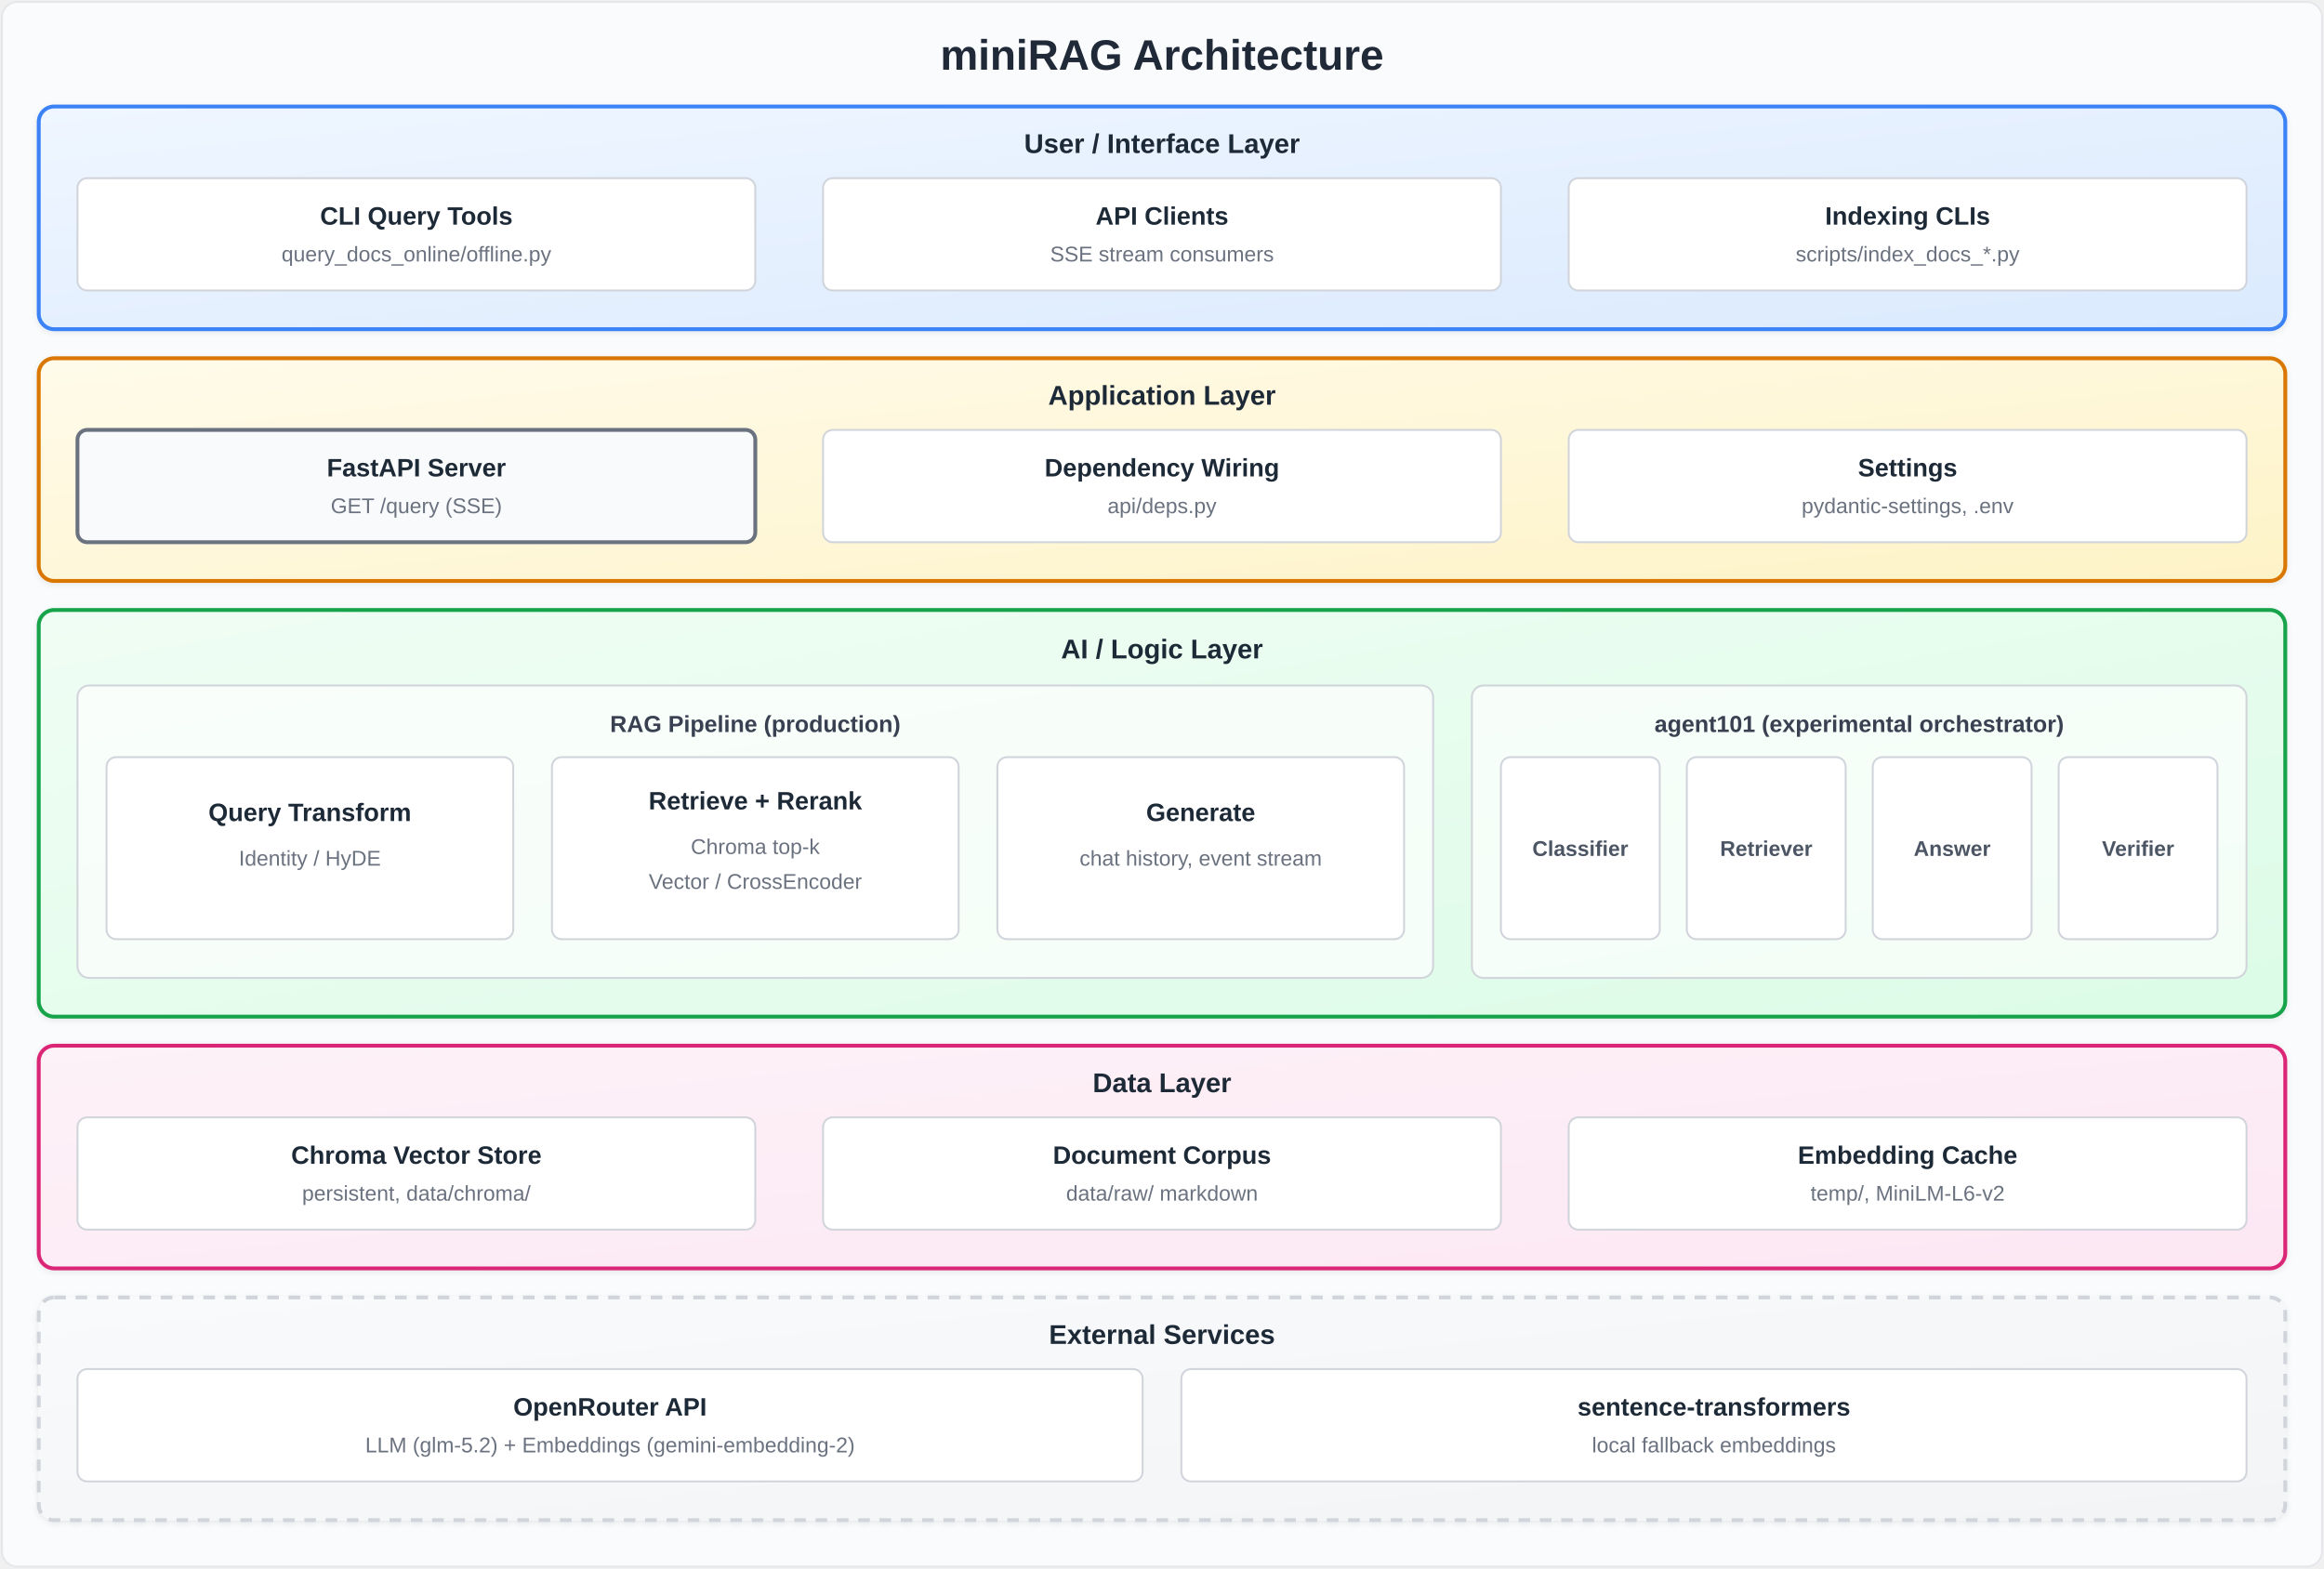
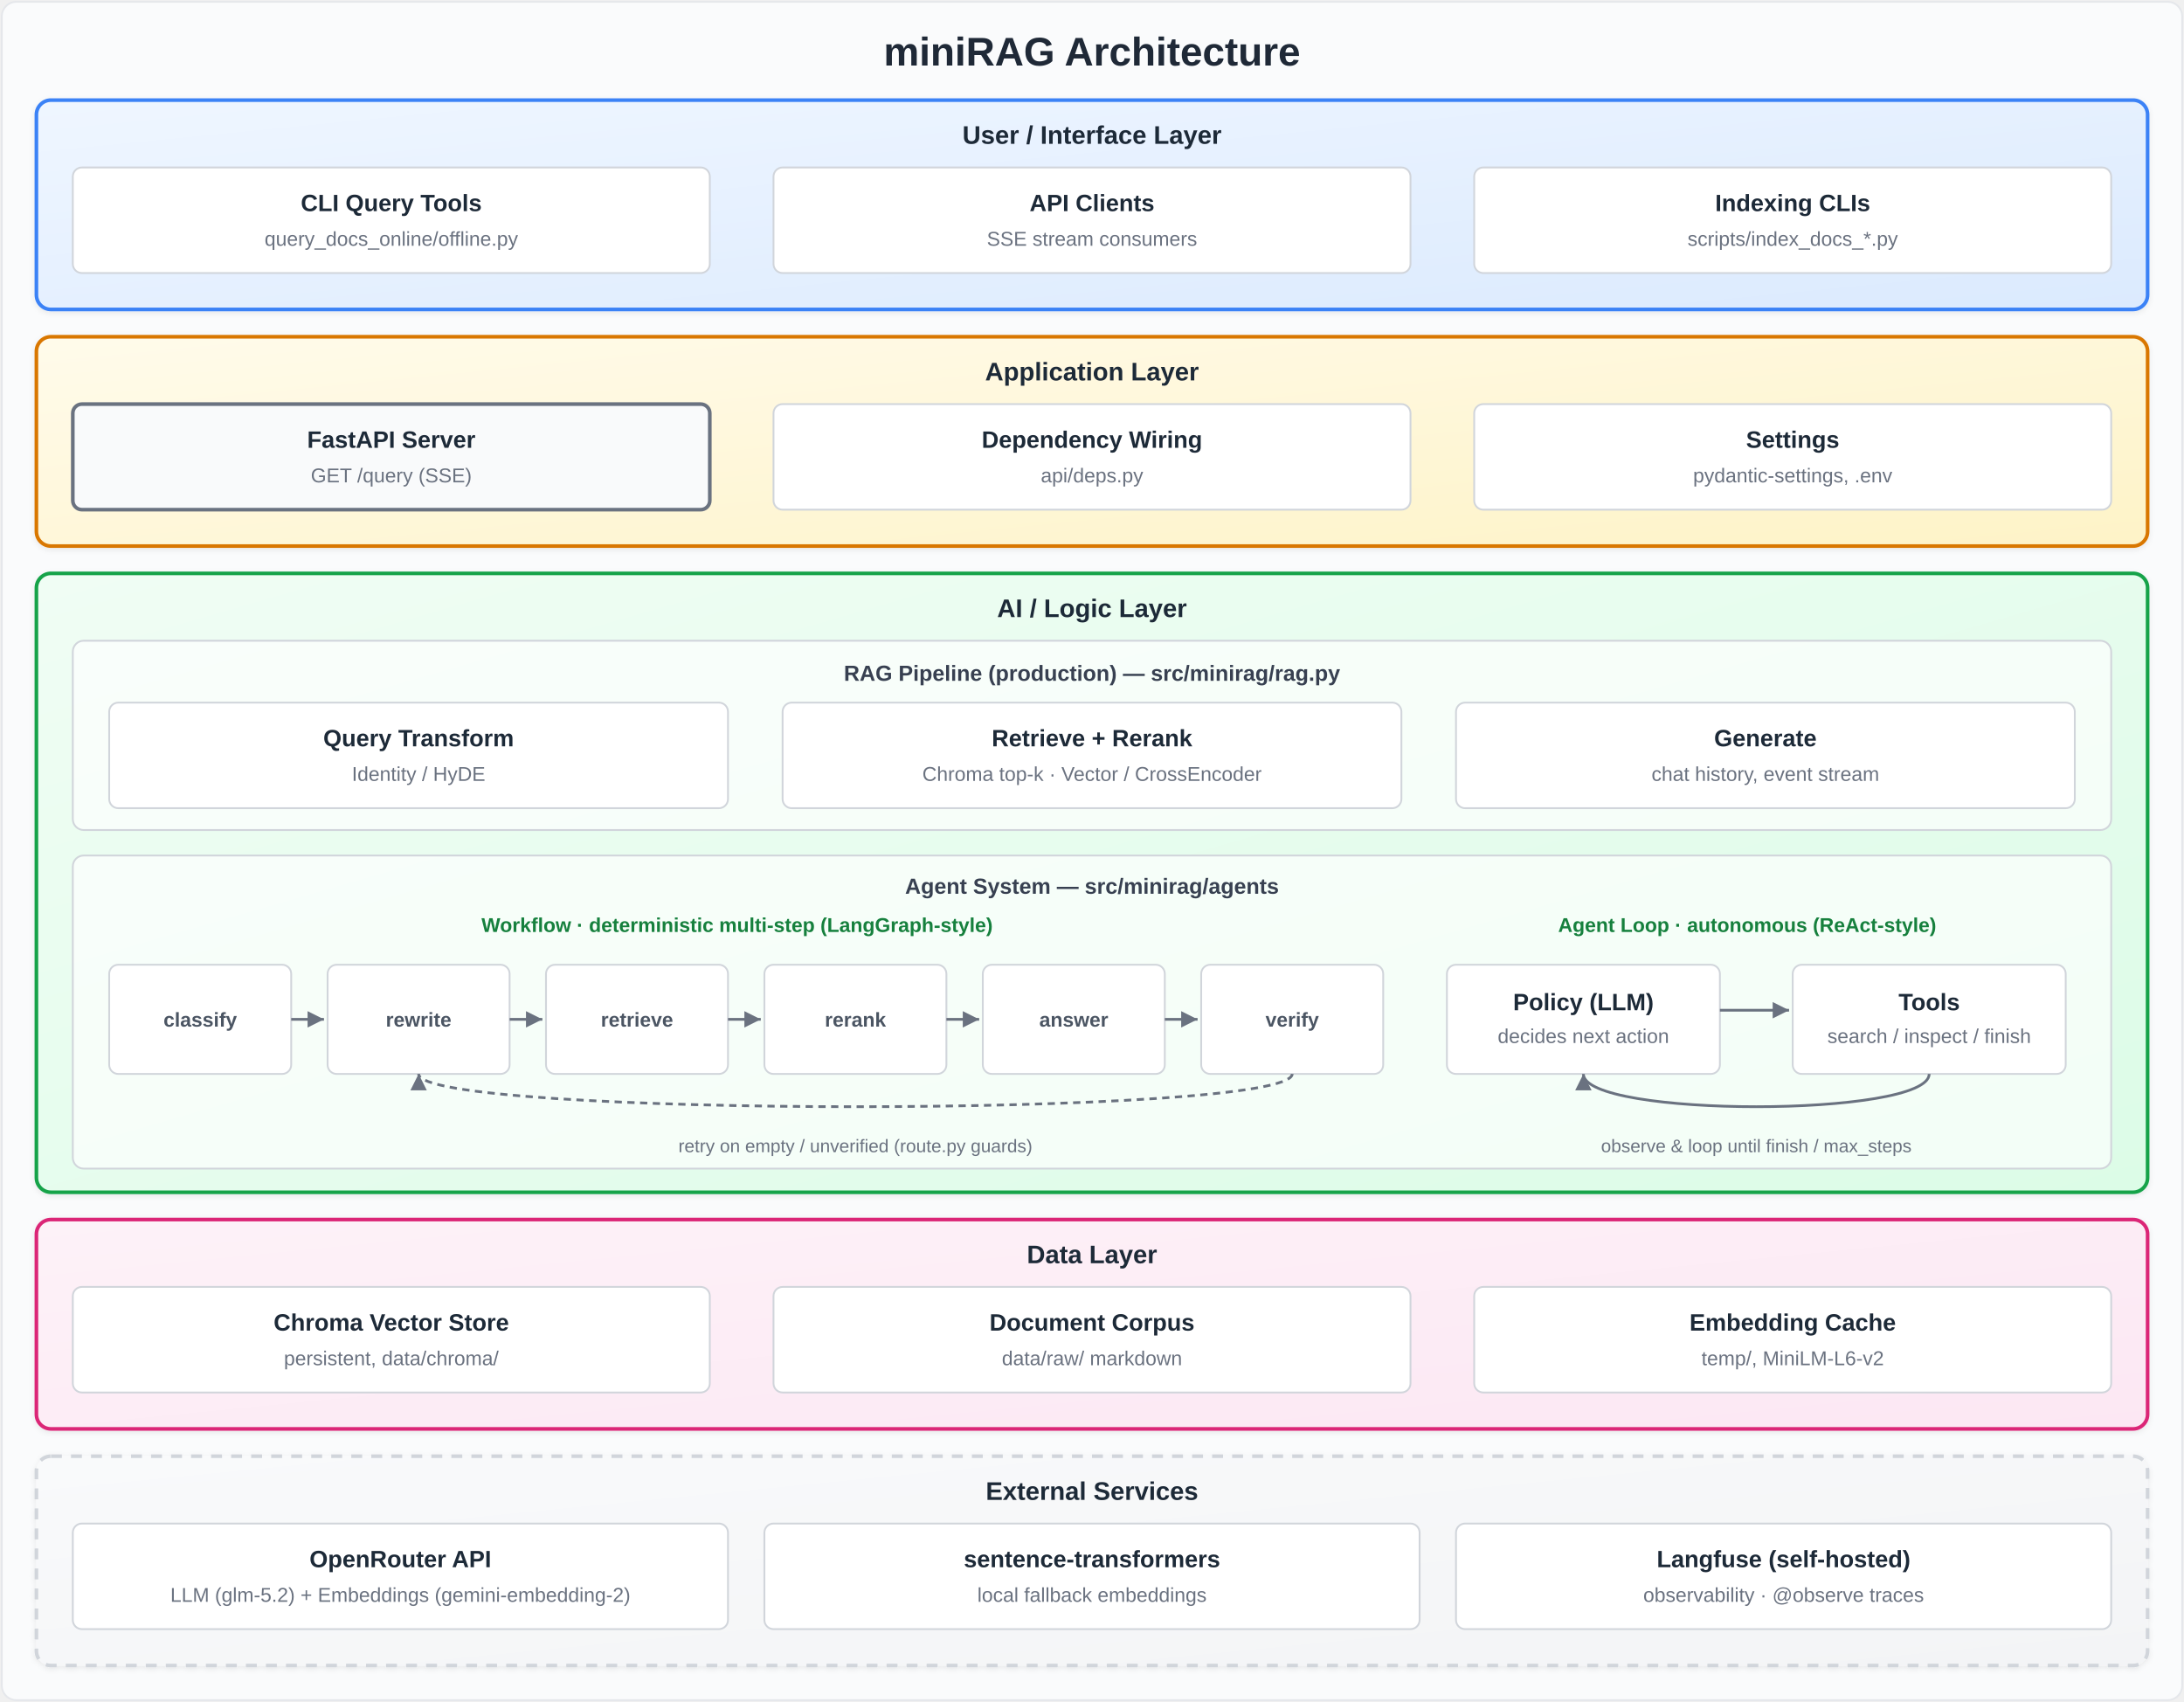
- <svg xmlns="http://www.w3.org/2000/svg" width="1200" height="810" viewBox="0 0 1200 810" role="img" aria-labelledby="architecture-title architecture-description">
+ <svg xmlns="http://www.w3.org/2000/svg" width="1200" height="935" viewBox="0 0 1200 935" role="img" aria-labelledby="architecture-title architecture-description">
  <defs>
    <linearGradient id="user-layer" x1="0" y1="0" x2="1" y2="1">
      <stop offset="0" stop-color="#eff6ff" />
      <stop offset="1" stop-color="#dbeafe" />
    </linearGradient>
    <linearGradient id="application-layer" x1="0" y1="0" x2="1" y2="1">
      <stop offset="0" stop-color="#fffbeb" />
      <stop offset="1" stop-color="#fef3c7" />
    </linearGradient>
    <linearGradient id="logic-layer" x1="0" y1="0" x2="1" y2="1">
      <stop offset="0" stop-color="#f0fdf4" />
      <stop offset="1" stop-color="#dcfce7" />
    </linearGradient>
    <linearGradient id="data-layer" x1="0" y1="0" x2="1" y2="1">
      <stop offset="0" stop-color="#fdf2f8" />
      <stop offset="1" stop-color="#fce7f3" />
    </linearGradient>
    <linearGradient id="external-layer" x1="0" y1="0" x2="1" y2="1">
      <stop offset="0" stop-color="#f9fafb" />
      <stop offset="1" stop-color="#f3f4f6" />
    </linearGradient>
    <filter id="layer-shadow" x="-2%" y="-5%" width="104%" height="110%">
      <feDropShadow dx="0" dy="1" stdDeviation="1.5" flood-color="#111827" flood-opacity="0.08" />
    </filter>
+     <marker id="arrow" markerWidth="8" markerHeight="8" refX="6" refY="3" orient="auto">
+       <path d="M0,0 L6,3 L0,6 Z" fill="#6b7280" />
+     </marker>
    <style>
      text { font-family: Arial, Helvetica, sans-serif; fill: #1f2937; }
      .diagram-title { font-size: 22px; font-weight: 700; text-anchor: middle; }
      .layer-title { font-size: 14px; font-weight: 700; text-anchor: middle; }
      .group-title { font-size: 12px; font-weight: 700; text-anchor: middle; fill: #374151; }
+       .line-title { font-size: 11px; font-weight: 700; text-anchor: middle; fill: #15803d; }
      .box-title { font-size: 13px; font-weight: 600; text-anchor: middle; }
      .box-detail { font-size: 11px; font-weight: 400; text-anchor: middle; fill: #6b7280; }
      .agent-label { font-size: 11px; font-weight: 600; text-anchor: middle; fill: #4b5563; }
+       .flow-label { font-size: 10px; font-weight: 400; text-anchor: middle; fill: #6b7280; }
      .box { fill: #ffffff; stroke: #d1d5db; stroke-width: 1; }
      .highlight-box { fill: #f9fafb; stroke: #6b7280; stroke-width: 2; }
      .subgroup { fill: #ffffff; fill-opacity: 0.65; stroke: #d1d5db; stroke-width: 1; }
+       .connector { stroke: #6b7280; stroke-width: 1.5; fill: none; }
    </style>
  </defs>
-   <rect x="1" y="1" width="1198" height="808" rx="8" fill="#fafbfc" stroke="#e5e7eb" />
+   <rect x="1" y="1" width="1198" height="933" rx="8" fill="#fafbfc" stroke="#e5e7eb" />
  <text class="diagram-title" x="600" y="36">miniRAG Architecture</text>
  <g id="interface-layer" filter="url(#layer-shadow)">
    <rect x="20" y="55" width="1160" height="115" rx="8" fill="url(#user-layer)" stroke="#3b82f6" stroke-width="2" />
    <text class="layer-title" x="600" y="79" fill="#1d4ed8">User / Interface Layer</text>
    <rect class="box" x="40" y="92" width="350" height="58" rx="5" />
    <text class="box-title" x="215" y="116">CLI Query Tools</text>
    <text class="box-detail" x="215" y="135">query_docs_online/offline.py</text>
    <rect class="box" x="425" y="92" width="350" height="58" rx="5" />
    <text class="box-title" x="600" y="116">API Clients</text>
    <text class="box-detail" x="600" y="135">SSE stream consumers</text>
    <rect class="box" x="810" y="92" width="350" height="58" rx="5" />
    <text class="box-title" x="985" y="116">Indexing CLIs</text>
    <text class="box-detail" x="985" y="135">scripts/index_docs_*.py</text>
  </g>
  <g id="application-layer" filter="url(#layer-shadow)">
    <rect x="20" y="185" width="1160" height="115" rx="8" fill="url(#application-layer)" stroke="#d97706" stroke-width="2" />
    <text class="layer-title" x="600" y="209" fill="#92400e">Application Layer</text>
    <rect class="highlight-box" x="40" y="222" width="350" height="58" rx="5" />
    <text class="box-title" x="215" y="246">FastAPI Server</text>
    <text class="box-detail" x="215" y="265">GET /query (SSE)</text>
    <rect class="box" x="425" y="222" width="350" height="58" rx="5" />
    <text class="box-title" x="600" y="246">Dependency Wiring</text>
    <text class="box-detail" x="600" y="265">api/deps.py</text>
    <rect class="box" x="810" y="222" width="350" height="58" rx="5" />
    <text class="box-title" x="985" y="246">Settings</text>
    <text class="box-detail" x="985" y="265">pydantic-settings, .env</text>
  </g>
  <g id="logic-layer" filter="url(#layer-shadow)">
-     <rect x="20" y="315" width="1160" height="210" rx="8" fill="url(#logic-layer)" stroke="#16a34a" stroke-width="2" />
-     <text class="layer-title" x="600" y="340" fill="#15803d">AI / Logic Layer</text>
-     <rect class="subgroup" x="40" y="354" width="700" height="151" rx="6" />
-     <text class="group-title" x="390" y="378">RAG Pipeline (production)</text>
-     <rect class="box" x="55" y="391" width="210" height="94" rx="5" />
-     <text class="box-title" x="160" y="424">Query Transform</text>
-     <text class="box-detail" x="160" y="447">Identity / HyDE</text>
-     <rect class="box" x="285" y="391" width="210" height="94" rx="5" />
-     <text class="box-title" x="390" y="418">Retrieve + Rerank</text>
-     <text class="box-detail" x="390" y="441">Chroma top-k</text>
-     <text class="box-detail" x="390" y="459">Vector / CrossEncoder</text>
-     <rect class="box" x="515" y="391" width="210" height="94" rx="5" />
-     <text class="box-title" x="620" y="424">Generate</text>
-     <text class="box-detail" x="620" y="447">chat history, event stream</text>
-     <rect class="subgroup" x="760" y="354" width="400" height="151" rx="6" />
-     <text class="group-title" x="960" y="378">agent101 (experimental orchestrator)</text>
-     <rect class="box" x="775" y="391" width="82" height="94" rx="5" />
-     <text class="agent-label" x="816" y="442">Classifier</text>
-     <rect class="box" x="871" y="391" width="82" height="94" rx="5" />
-     <text class="agent-label" x="912" y="442">Retriever</text>
-     <rect class="box" x="967" y="391" width="82" height="94" rx="5" />
-     <text class="agent-label" x="1008" y="442">Answer</text>
-     <rect class="box" x="1063" y="391" width="82" height="94" rx="5" />
-     <text class="agent-label" x="1104" y="442">Verifier</text>
+     <rect x="20" y="315" width="1160" height="340" rx="8" fill="url(#logic-layer)" stroke="#16a34a" stroke-width="2" />
+     <text class="layer-title" x="600" y="339" fill="#15803d">AI / Logic Layer</text>
+     <rect class="subgroup" x="40" y="352" width="1120" height="104" rx="6" />
+     <text class="group-title" x="600" y="374">RAG Pipeline (production) — src/minirag/rag.py</text>
+     <rect class="box" x="60" y="386" width="340" height="58" rx="5" />
+     <text class="box-title" x="230" y="410">Query Transform</text>
+     <text class="box-detail" x="230" y="429">Identity / HyDE</text>
+     <rect class="box" x="430" y="386" width="340" height="58" rx="5" />
+     <text class="box-title" x="600" y="410">Retrieve + Rerank</text>
+     <text class="box-detail" x="600" y="429">Chroma top-k · Vector / CrossEncoder</text>
+     <rect class="box" x="800" y="386" width="340" height="58" rx="5" />
+     <text class="box-title" x="970" y="410">Generate</text>
+     <text class="box-detail" x="970" y="429">chat history, event stream</text>
+     <rect class="subgroup" x="40" y="470" width="1120" height="172" rx="6" />
+     <text class="group-title" x="600" y="491">Agent System — src/minirag/agents</text>
+     <text class="line-title" x="405" y="512">Workflow · deterministic multi-step (LangGraph-style)</text>
+     <rect class="box" x="60" y="530" width="100" height="60" rx="5" />
+     <text class="agent-label" x="110" y="564">classify</text>
+     <rect class="box" x="180" y="530" width="100" height="60" rx="5" />
+     <text class="agent-label" x="230" y="564">rewrite</text>
+     <rect class="box" x="300" y="530" width="100" height="60" rx="5" />
+     <text class="agent-label" x="350" y="564">retrieve</text>
+     <rect class="box" x="420" y="530" width="100" height="60" rx="5" />
+     <text class="agent-label" x="470" y="564">rerank</text>
+     <rect class="box" x="540" y="530" width="100" height="60" rx="5" />
+     <text class="agent-label" x="590" y="564">answer</text>
+     <rect class="box" x="660" y="530" width="100" height="60" rx="5" />
+     <text class="agent-label" x="710" y="564">verify</text>
+     <line class="connector" x1="160" y1="560" x2="178" y2="560" marker-end="url(#arrow)" />
+     <line class="connector" x1="280" y1="560" x2="298" y2="560" marker-end="url(#arrow)" />
+     <line class="connector" x1="400" y1="560" x2="418" y2="560" marker-end="url(#arrow)" />
+     <line class="connector" x1="520" y1="560" x2="538" y2="560" marker-end="url(#arrow)" />
+     <line class="connector" x1="640" y1="560" x2="658" y2="560" marker-end="url(#arrow)" />
+     <path class="connector" d="M 710 590 C 710 614, 230 614, 230 590" marker-end="url(#arrow)" stroke-dasharray="4 3" />
+     <text class="flow-label" x="470" y="633">retry on empty / unverified (route.py guards)</text>
+     <text class="line-title" x="960" y="512">Agent Loop · autonomous (ReAct-style)</text>
+     <rect class="box" x="795" y="530" width="150" height="60" rx="5" />
+     <text class="box-title" x="870" y="555">Policy (LLM)</text>
+     <text class="box-detail" x="870" y="573">decides next action</text>
+     <rect class="box" x="985" y="530" width="150" height="60" rx="5" />
+     <text class="box-title" x="1060" y="555">Tools</text>
+     <text class="box-detail" x="1060" y="573">search / inspect / finish</text>
+     <line class="connector" x1="945" y1="555" x2="983" y2="555" marker-end="url(#arrow)" />
+     <path class="connector" d="M 1060 590 C 1060 614, 870 614, 870 590" marker-end="url(#arrow)" />
+     <text class="flow-label" x="965" y="633">observe &amp; loop until finish / max_steps</text>
  </g>
  <g id="data-layer" filter="url(#layer-shadow)">
-     <rect x="20" y="540" width="1160" height="115" rx="8" fill="url(#data-layer)" stroke="#db2777" stroke-width="2" />
-     <text class="layer-title" x="600" y="564" fill="#9d174d">Data Layer</text>
-     <rect class="box" x="40" y="577" width="350" height="58" rx="5" />
-     <text class="box-title" x="215" y="601">Chroma Vector Store</text>
-     <text class="box-detail" x="215" y="620">persistent, data/chroma/</text>
-     <rect class="box" x="425" y="577" width="350" height="58" rx="5" />
-     <text class="box-title" x="600" y="601">Document Corpus</text>
-     <text class="box-detail" x="600" y="620">data/raw/ markdown</text>
-     <rect class="box" x="810" y="577" width="350" height="58" rx="5" />
-     <text class="box-title" x="985" y="601">Embedding Cache</text>
-     <text class="box-detail" x="985" y="620">temp/, MiniLM-L6-v2</text>
+     <rect x="20" y="670" width="1160" height="115" rx="8" fill="url(#data-layer)" stroke="#db2777" stroke-width="2" />
+     <text class="layer-title" x="600" y="694" fill="#9d174d">Data Layer</text>
+     <rect class="box" x="40" y="707" width="350" height="58" rx="5" />
+     <text class="box-title" x="215" y="731">Chroma Vector Store</text>
+     <text class="box-detail" x="215" y="750">persistent, data/chroma/</text>
+     <rect class="box" x="425" y="707" width="350" height="58" rx="5" />
+     <text class="box-title" x="600" y="731">Document Corpus</text>
+     <text class="box-detail" x="600" y="750">data/raw/ markdown</text>
+     <rect class="box" x="810" y="707" width="350" height="58" rx="5" />
+     <text class="box-title" x="985" y="731">Embedding Cache</text>
+     <text class="box-detail" x="985" y="750">temp/, MiniLM-L6-v2</text>
  </g>
  <g id="external-layer" filter="url(#layer-shadow)">
-     <rect x="20" y="670" width="1160" height="115" rx="8" fill="url(#external-layer)" stroke="#d1d5db" stroke-width="2" stroke-dasharray="6 5" />
-     <text class="layer-title" x="600" y="694" fill="#6b7280">External Services</text>
-     <rect class="box" x="40" y="707" width="550" height="58" rx="5" />
-     <text class="box-title" x="315" y="731">OpenRouter API</text>
-     <text class="box-detail" x="315" y="750">LLM (glm-5.2) + Embeddings (gemini-embedding-2)</text>
-     <rect class="box" x="610" y="707" width="550" height="58" rx="5" />
-     <text class="box-title" x="885" y="731">sentence-transformers</text>
-     <text class="box-detail" x="885" y="750">local fallback embeddings</text>
+     <rect x="20" y="800" width="1160" height="115" rx="8" fill="url(#external-layer)" stroke="#d1d5db" stroke-width="2" stroke-dasharray="6 5" />
+     <text class="layer-title" x="600" y="824" fill="#6b7280">External Services</text>
+     <rect class="box" x="40" y="837" width="360" height="58" rx="5" />
+     <text class="box-title" x="220" y="861">OpenRouter API</text>
+     <text class="box-detail" x="220" y="880">LLM (glm-5.2) + Embeddings (gemini-embedding-2)</text>
+     <rect class="box" x="420" y="837" width="360" height="58" rx="5" />
+     <text class="box-title" x="600" y="861">sentence-transformers</text>
+     <text class="box-detail" x="600" y="880">local fallback embeddings</text>
+     <rect class="box" x="800" y="837" width="360" height="58" rx="5" />
+     <text class="box-title" x="980" y="861">Langfuse (self-hosted)</text>
+     <text class="box-detail" x="980" y="880">observability · @observe traces</text>
  </g>
</svg>
